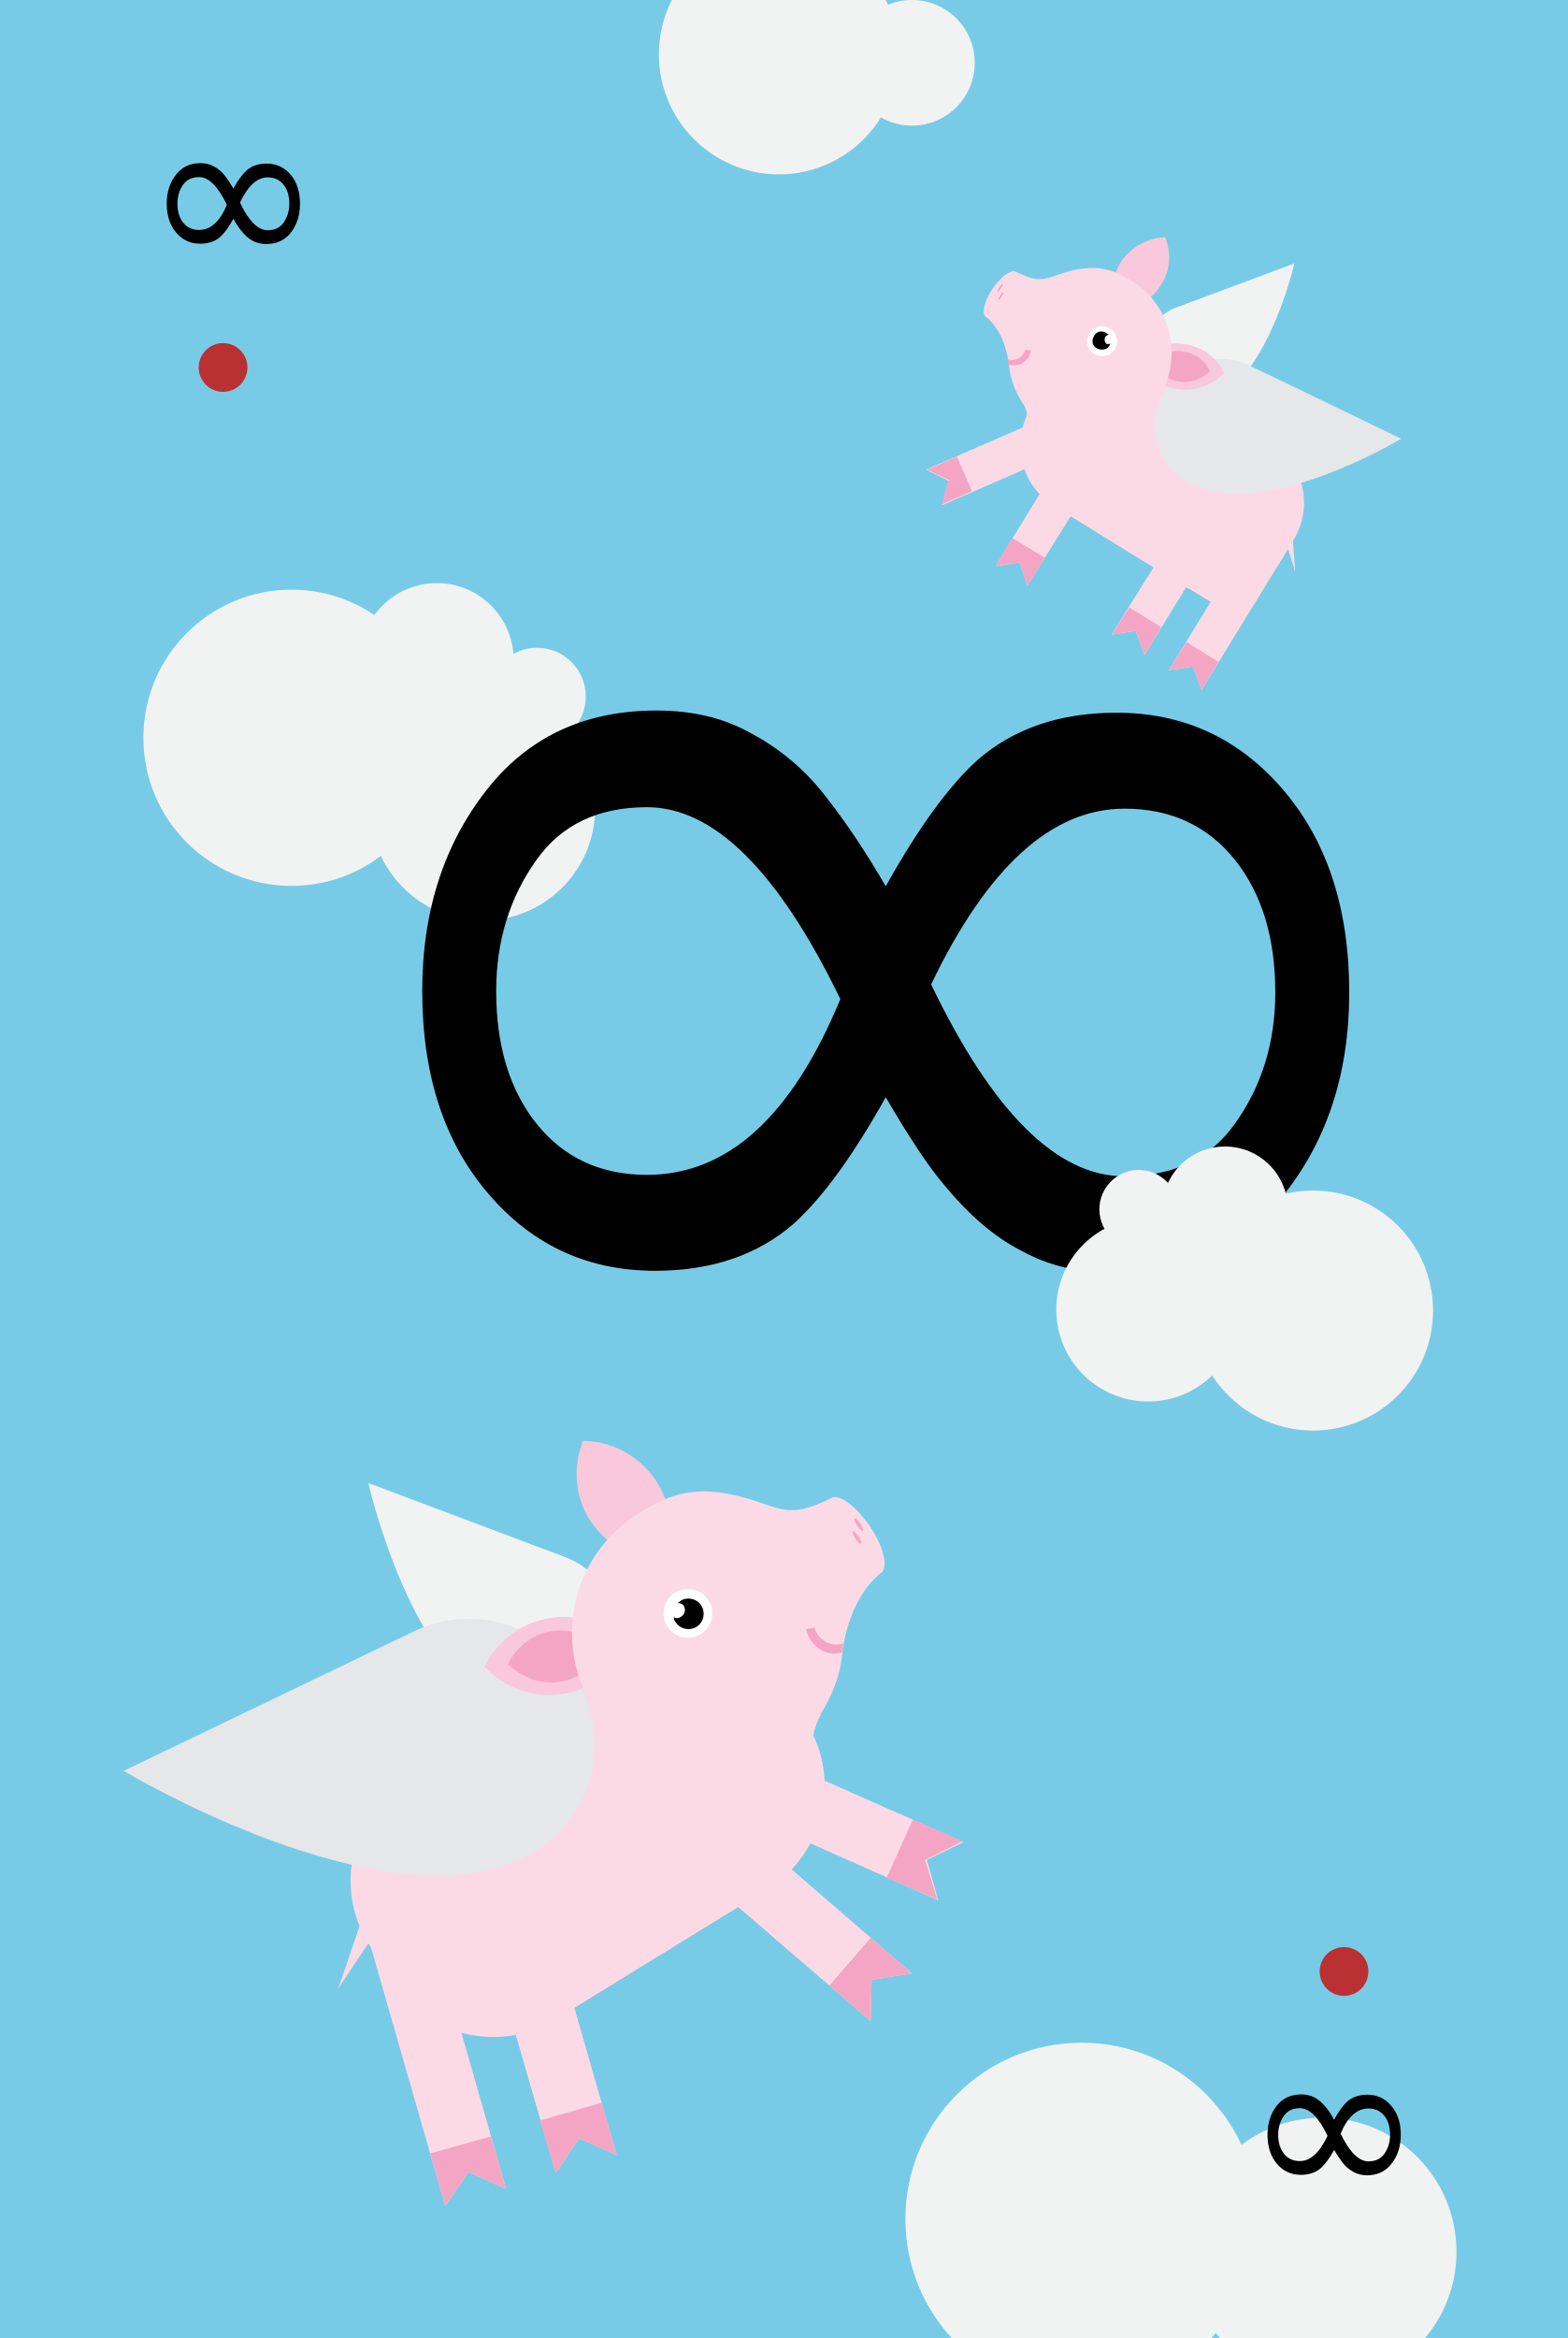
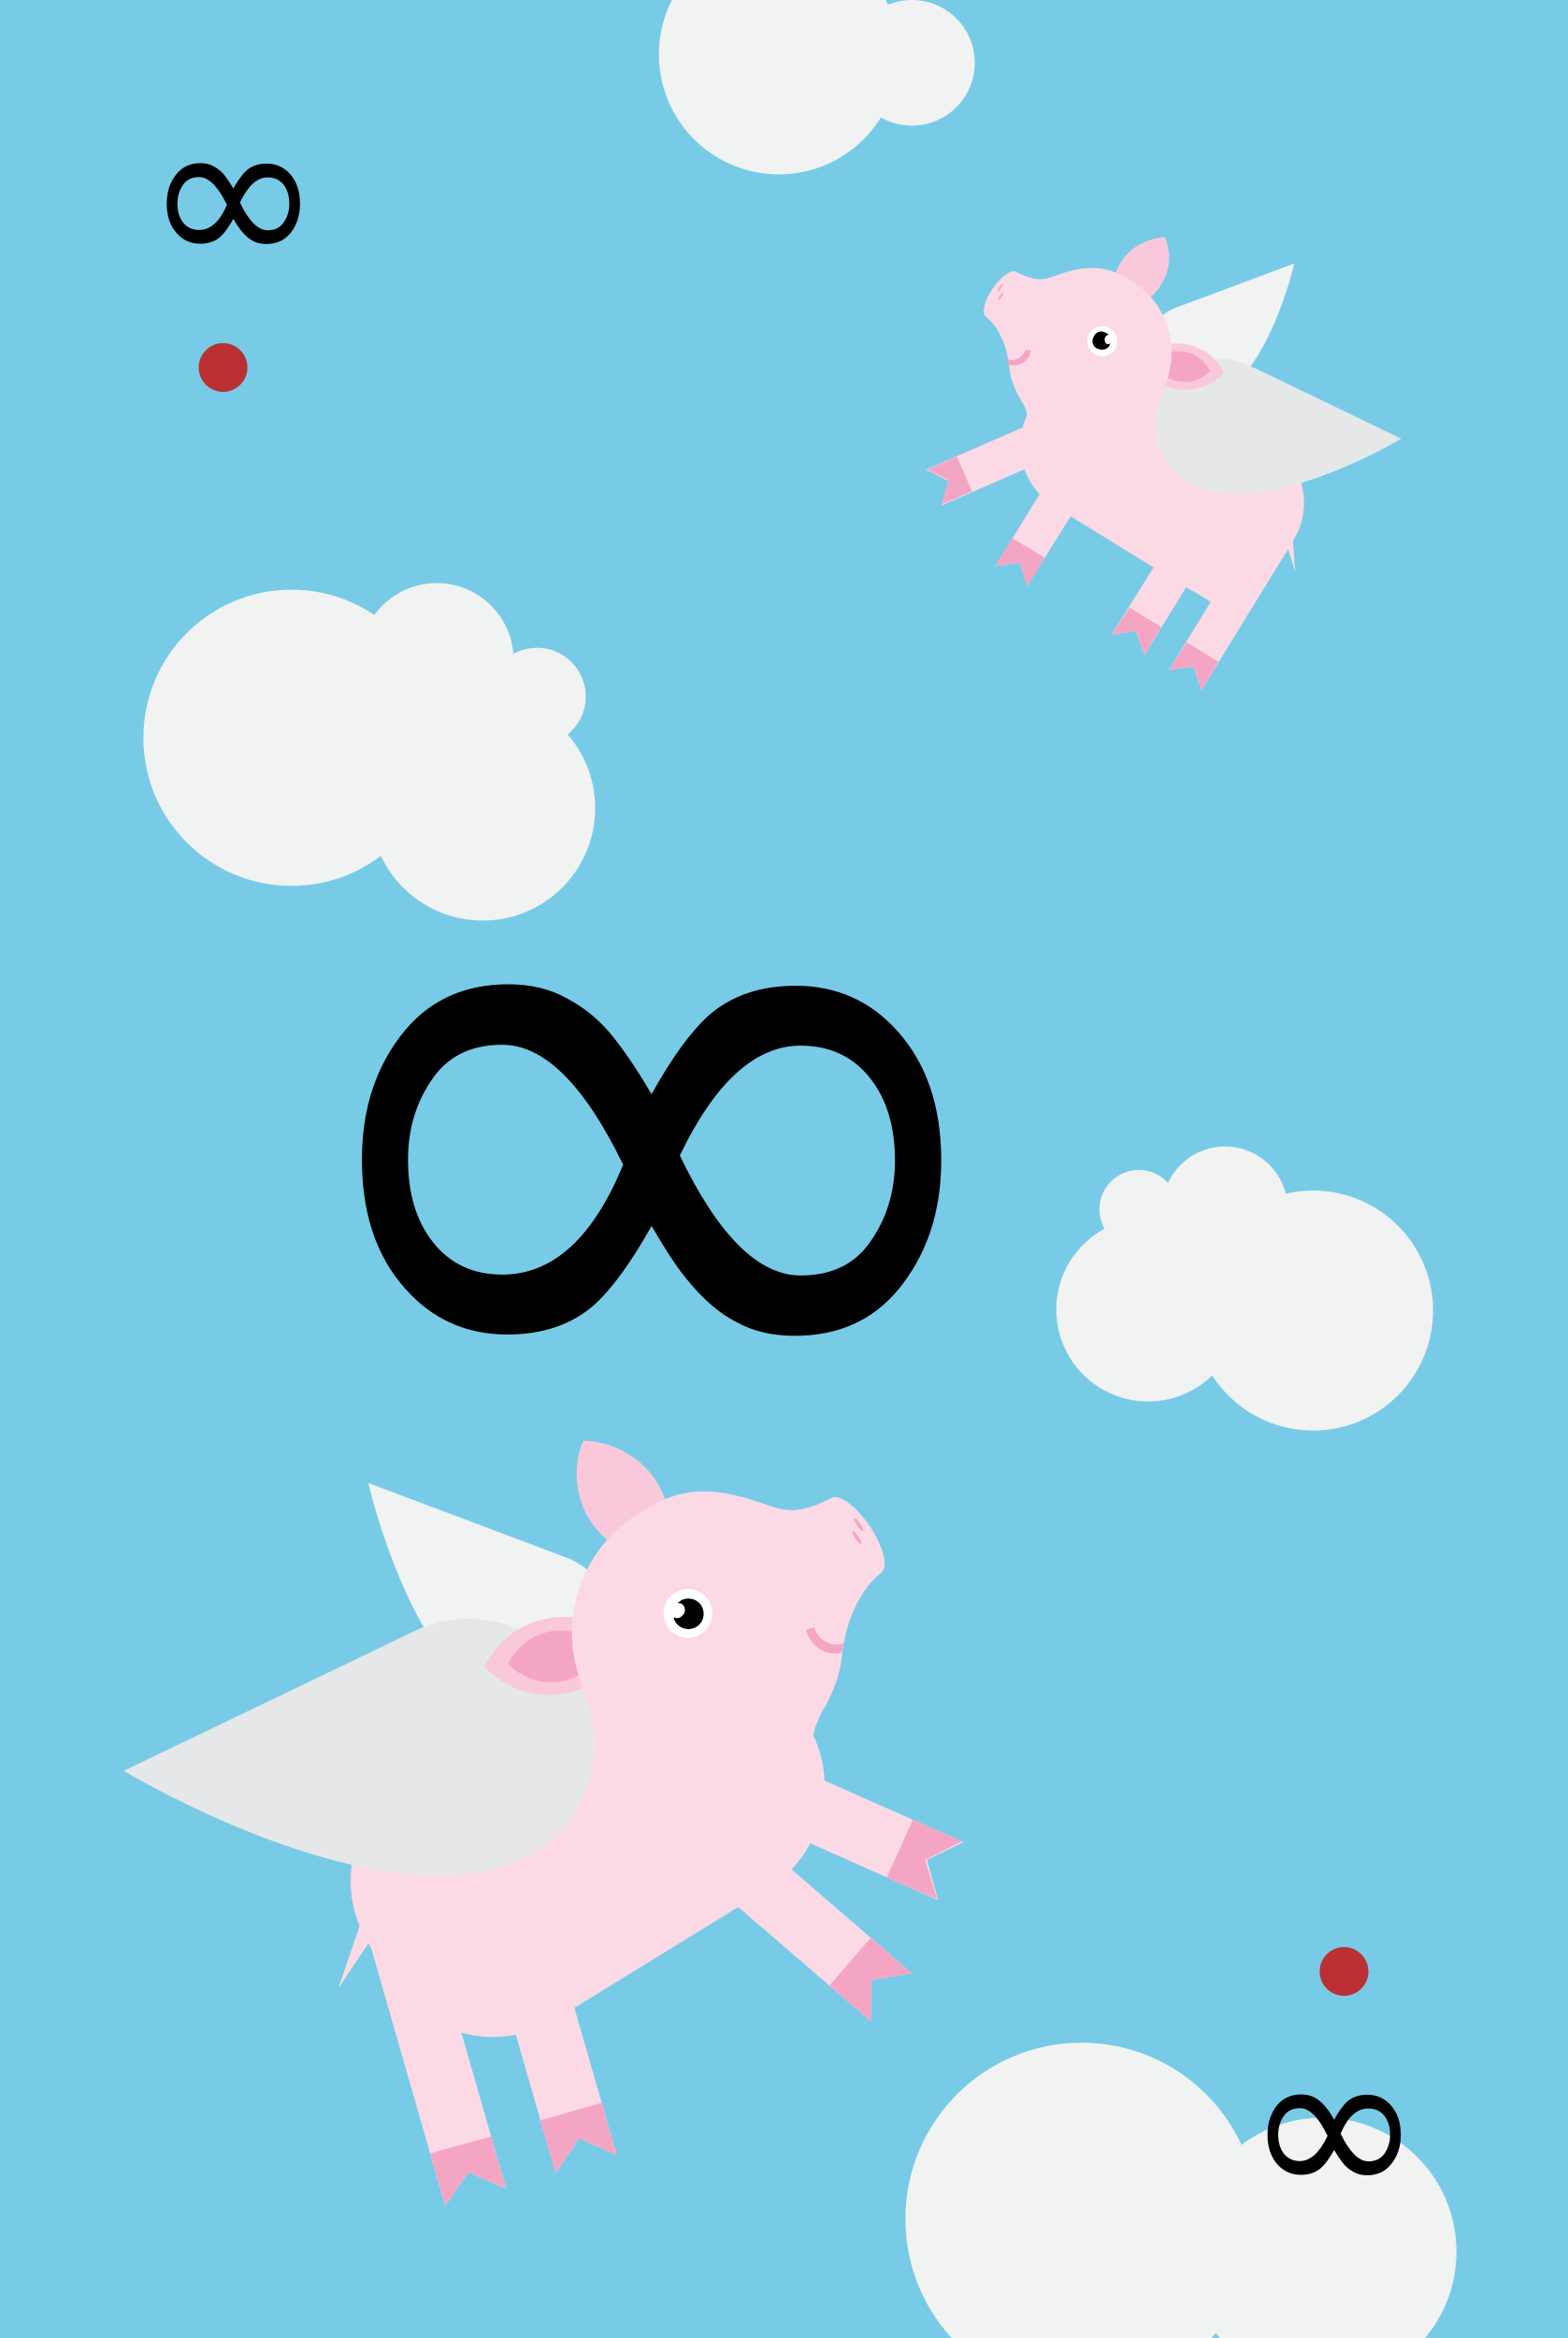
<svg xmlns="http://www.w3.org/2000/svg" version="1.1" id="Layer_1" x="0px" y="0px" viewBox="0 0 167.2 249.4" enable-background="new 0 0 167.2 249.4" xml:space="preserve">
  <rect x="-6.3" y="-5.6" fill="#78CBE7" width="178.6" height="260.8" />
  <circle fill="#BA3033" cx="23.8" cy="39.2" r="2.6" />
  <g>
-     <text transform="matrix(1 0 0 1 15.3207 28.6079)" font-family="'AvenirNext-Regular'" font-size="23">∞</text>
+     <text transform="matrix(1 0 0 1 15.3207 28.6079)" font-family="'RobotoSlab-Regular'" font-size="23">∞</text>
  </g>
  <circle fill="#BA3033" cx="143.4" cy="210.3" r="2.6" />
  <g>
    <path fill="#F1F2F2" d="M125.5,32.8c-2.7,1-4.1,4.1-3.1,6.8c1,2.7,4.1,4.1,6.8,3.1c6.1-2.3,8.9-14.6,8.9-14.6   S125.8,32.7,125.5,32.8z" />
    <g>
      <g>
        <polygon fill="#FBDAE6" points="109.6,62.5 108.8,60 106.2,60.4 115.9,44.6 119.4,46.8    " />
        <polygon fill="#F5A5C4" points="109.6,62.5 108.8,60 106.2,60.4 108,57.4 111.5,59.5    " />
      </g>
      <g>
        <polygon fill="#FBDAE6" points="122.1,69.9 121.2,67.3 118.6,67.7 128.4,52 131.8,54.1    " />
        <polygon fill="#F5A5C4" points="122.1,69.9 121.2,67.3 118.6,67.7 120.5,64.8 123.9,66.9    " />
      </g>
      <g>
        <polygon fill="#FBDAE6" points="128.2,73.6 127.3,71.1 124.7,71.5 134.4,55.7 137.9,57.8    " />
        <polygon fill="#F5A5C4" points="128.2,73.6 127.3,71.1 124.7,71.5 126.6,68.5 130,70.6    " />
      </g>
      <g>
        <path fill="#FBDAE6" d="M116.1,52.8l2.6-3.1l-5.4-4.4c0,0,0,0,0,0c-1.1-1.1-2.3-0.5-2.8-0.3c-0.5,0.2-11.7,5.1-11.7,5.1l2.4,1.2     l-0.7,2.6l11-4.8L116.1,52.8z" />
        <polygon fill="#F5A5C4" points="100.5,53.8 101.2,51.2 98.9,50.1 102.1,48.7 103.7,52.4    " />
      </g>
      <path fill="#FBDAE6" d="M110,43.5l1.4-2.3c2.2-3.6,7-4.7,10.5-2.5l13.6,8.4c3.6,2.2,4.7,7,2.5,10.5l-1.4,2.3    c-2.2,3.6-7,4.7-10.5,2.5L112.5,54C108.9,51.8,107.8,47.1,110,43.5z" />
      <rect x="119.5" y="57.7" transform="matrix(0.8514 0.5244 -0.5244 0.8514 50.3122 -57.5305)" fill="#FBDAE6" width="14.4" height="4.6" />
    </g>
    <path fill="#E6E7E8" d="M133.3,39c-3.5-1.7-7.7-0.2-9.4,3.3c-1.7,3.5-0.2,7.7,3.3,9.4c7.9,3.8,22.3-4.9,22.3-4.9   S133.6,39.1,133.3,39z" />
    <g>
      <path fill="#F9C8DA" d="M126.4,36.7c-1.9-0.3-3.7,0.4-5,1.7c0.8,1.6,2.3,2.8,4.2,3.1c1.9,0.3,3.7-0.4,5-1.7    C129.9,38.2,128.3,37,126.4,36.7z" />
      <path fill="#F5A5C4" d="M126.3,37.5c-1.3-0.2-2.5,0.3-3.3,1.1c0.5,1.1,1.5,1.9,2.8,2.1c1.3,0.2,2.5-0.3,3.3-1.1    C128.6,38.5,127.6,37.7,126.3,37.5z" />
    </g>
    <path fill="#F9C8DA" d="M119.7,27.8c-1.1,1.6-1.2,3.6-0.5,5.2c1.8,0,3.6-0.9,4.6-2.5c1.1-1.6,1.2-3.6,0.5-5.2   C122.6,25.4,120.8,26.2,119.7,27.8z" />
    <path fill="#FBDAE6" d="M121.1,30.2c-2-1.3-3.6-2-6.5-1.4c-2.9,0.7-3.2,1.7-6.2,0.2c-0.5-0.3-1.6,0.5-2.5,1.8   c-0.9,1.3-1.2,2.7-0.7,3c0,0,2.1,1.4,2.5,5.5c0.2,1.8,1.4,4.4,3.4,5.8c4.1,2.7,9.7,1.6,12.4-2.5S125.2,33,121.1,30.2z" />
    <ellipse transform="matrix(0.832 0.5547 -0.5547 0.832 34.9625 -54.029)" fill="#F5A5C4" cx="106.7" cy="30.7" rx="0.1" ry="0.5" />
    <ellipse transform="matrix(0.832 0.5547 -0.5547 0.832 35.4591 -53.9431)" fill="#F5A5C4" cx="106.8" cy="31.6" rx="0.1" ry="0.5" />
    <g>
      <circle fill="#FFFFFF" cx="117.6" cy="36.4" r="1.6" />
      <g>
        <path fill="#010101" d="M118.1,36.7c-0.2-0.1-0.3-0.4-0.2-0.7c0.1-0.2,0.3-0.3,0.4-0.3c-0.1-0.1-0.2-0.1-0.3-0.2     c-0.5-0.3-1.1-0.1-1.3,0.4c-0.3,0.5-0.1,1.1,0.4,1.3s1.1,0.1,1.3-0.4c0-0.1,0.1-0.1,0.1-0.2C118.5,36.7,118.3,36.7,118.1,36.7z" />
      </g>
    </g>
    <path fill="#F5A5C4" d="M110,37.4l-0.6-0.1c-0.2,0.7-0.9,1.2-1.6,1.1c-0.1,0-0.2,0-0.3-0.1c0,0.2,0.1,0.4,0.1,0.6c0,0,0,0,0,0   C108.8,39.2,109.8,38.5,110,37.4z" />
    <path fill="#FBDAE6" d="M109.1,42.9c0,0,0.7,1.1,0.5,2.3c-0.3,1.2,3.9-1.3,3.9-1.3l-2.8-1.9L109.1,42.9z" />
    <polygon fill="#FBDAE6" points="137,57.2 137.9,57.1 138.2,61  " />
  </g>
  <g>
    <circle fill="#F1F2F2" cx="31.1" cy="78.7" r="15.8" />
    <circle fill="#F1F2F2" cx="46.6" cy="70.4" r="8.2" />
    <circle fill="#F1F2F2" cx="51.5" cy="86.2" r="12" />
    <circle fill="#F1F2F2" cx="57.3" cy="74.3" r="5.2" />
  </g>
-   <text transform="matrix(1 0 0 1 27.863 153.6833)" font-family="'AvenirNext-UltraLight'" font-size="160">∞</text>
+   <text transform="matrix(1 0 0 1 27.863 153.6833)" font-family="'RobotoSlab-Thin'" font-size="100">∞</text>
  <g>
    <circle fill="#F1F2F2" cx="140.1" cy="139.8" r="12.8" />
    <circle fill="#F1F2F2" cx="130.7" cy="129" r="6.7" />
    <circle fill="#F1F2F2" cx="122.5" cy="139.7" r="9.8" />
    <circle fill="#F1F2F2" cx="121.5" cy="129" r="4.2" />
  </g>
  <g>
    <circle fill="#F1F2F2" cx="83.1" cy="5.8" r="12.8" />
    <circle fill="#F1F2F2" cx="97.3" cy="6.7" r="6.7" />
  </g>
  <g>
    <circle fill="#F1F2F2" cx="115.4" cy="236.7" r="18.8" />
    <circle fill="#F1F2F2" cx="141.1" cy="240.2" r="14.3" />
  </g>
  <g>
-     <text transform="matrix(-1 0 0 -1 151.9254 220.8387)" font-family="'AvenirNext-Regular'" font-size="23">∞</text>
+     <text transform="matrix(-1 0 0 -1 151.9254 220.8387)" font-family="'RobotoSlab-Regular'" font-size="23">∞</text>
  </g>
  <g>
    <path fill="#F1F2F2" d="M60.3,166.1c4.5,1.7,6.8,6.8,5.1,11.3c-1.7,4.5-6.8,6.8-11.3,5.1c-10.2-3.9-14.8-24.3-14.8-24.3   S59.8,165.9,60.3,166.1z" />
    <g>
      <polygon fill="#FBDAE6" points="47.5,235.3 50,231.7 54,233.5 45.5,203.8 39,205.7   " />
      <polygon fill="#F5A5C4" points="47.5,235.3 50,231.7 54,233.5 52.4,227.9 45.9,229.7   " />
    </g>
    <g>
      <polygon fill="#FBDAE6" points="59.3,231.8 61.8,228.1 65.8,229.9 57.3,200.3 50.7,202.1   " />
      <polygon fill="#F5A5C4" points="59.3,231.8 61.8,228.1 65.8,229.9 64.2,224.3 57.6,226.2   " />
    </g>
    <g>
      <path fill="#FBDAE6" d="M74,201l-4.3-5.2l9-7.4c0,0,0,0,0.1-0.1c1.9-1.8,3.8-0.8,4.6-0.4c0.8,0.4,19.4,8.6,19.4,8.6l-3.9,1.9    l1.2,4.3l-18.2-8.1L74,201z" />
      <polygon fill="#F5A5C4" points="100,202.6 98.7,198.4 102.7,196.4 97.4,194.1 94.6,200.3   " />
    </g>
    <g>
      <path fill="#FBDAE6" d="M68.5,206.5l-2.6-6.3l10.7-4.5c0,0,0.1,0,0.1,0c2.3-1.1,3.9,0.4,4.5,0.9c0.7,0.6,16.1,13.9,16.1,13.9    l-4.3,0.7l-0.1,4.4l-15.1-13L68.5,206.5z" />
      <polygon fill="#F5A5C4" points="92.9,215.6 93,211.2 97.3,210.5 92.9,206.7 88.5,211.8   " />
    </g>
    <path fill="#FBDAE6" d="M86.1,183.9l-2.4-3.9c-3.7-6-11.6-7.9-17.6-4.2l-22.6,13.9c-6,3.7-7.9,11.6-4.2,17.6l2.4,3.9   c3.7,6,11.6,7.9,17.6,4.2l22.6-13.9C87.9,197.8,89.8,189.8,86.1,183.9z" />
    <path fill="#E6E7E8" d="M44.2,174c6.7-3.2,14.7-0.4,17.9,6.3c3.2,6.7,0.4,14.7-6.3,17.9c-15.1,7.3-42.6-9.3-42.6-9.3   S43.6,174.3,44.2,174z" />
    <g>
      <path fill="#F9C8DA" d="M58.7,172.6c3.2-0.5,6.2,0.7,8.3,2.9c-1.3,2.7-3.8,4.7-7,5.2c-3.2,0.5-6.2-0.7-8.3-2.9    C53,175.1,55.5,173.1,58.7,172.6z" />
      <path fill="#F5A5C4" d="M58.9,174c2.1-0.3,4.1,0.5,5.5,1.9c-0.9,1.8-2.6,3.2-4.7,3.5c-2.1,0.3-4.1-0.5-5.5-1.9    C55.1,175.7,56.8,174.3,58.9,174z" />
    </g>
    <path fill="#F9C8DA" d="M69.9,157.8c1.8,2.7,2,5.9,0.9,8.7c-3,0-5.9-1.5-7.7-4.1s-2-5.9-0.9-8.7C65.1,153.7,68.1,155.2,69.9,157.8z   " />
    <path fill="#FBDAE6" d="M67.6,161.8c3.3-2.2,6.1-3.4,10.8-2.3c4.8,1.1,5.3,2.8,10.3,0.3c0.8-0.5,2.6,0.8,4.1,3c1.5,2.2,2,4.4,1.2,5   c0,0-3.5,2.3-4.2,9.1c-0.3,2.9-2.4,7.4-5.7,9.6c-6.8,4.6-16.1,2.7-20.6-4.1C59,175.6,60.8,166.4,67.6,161.8z" />
    <ellipse transform="matrix(-0.832 0.5547 -0.5547 -0.832 258.0256 247.1088)" fill="#F5A5C4" cx="91.6" cy="162.6" rx="0.2" ry="0.8" />
    <ellipse transform="matrix(-0.832 0.5547 -0.5547 -0.832 258.4982 249.841)" fill="#F5A5C4" cx="91.4" cy="164.1" rx="0.2" ry="0.8" />
    <g>
      <circle fill="#FFFFFF" cx="73.4" cy="172.1" r="2.6" />
      <g>
        <path fill="#010101" d="M72.6,172.5c0.4-0.2,0.6-0.7,0.4-1.1c-0.1-0.3-0.4-0.4-0.7-0.4c0.1-0.1,0.3-0.2,0.4-0.3     c0.8-0.4,1.8-0.1,2.2,0.7c0.4,0.8,0.1,1.8-0.7,2.2c-0.8,0.4-1.8,0.1-2.2-0.7c-0.1-0.1-0.1-0.2-0.1-0.4     C72,172.6,72.3,172.7,72.6,172.5z" />
      </g>
    </g>
    <path fill="#F5A5C4" d="M86,173.8l0.9-0.2c0.3,1.2,1.5,2,2.7,1.8c0.2,0,0.3-0.1,0.4-0.1c-0.1,0.3-0.1,0.7-0.2,1c0,0,0,0-0.1,0   C88.1,176.7,86.4,175.6,86,173.8z" />
    <path fill="#FBDAE6" d="M87.6,182.9c0,0-1.2,1.9-0.8,3.8c0.5,1.9-6.6-2.2-6.6-2.2l4.7-3.2L87.6,182.9z" />
    <polygon fill="#FBDAE6" points="41.1,204.6 38.9,203.9 36.1,212.1  " />
  </g>
</svg>
